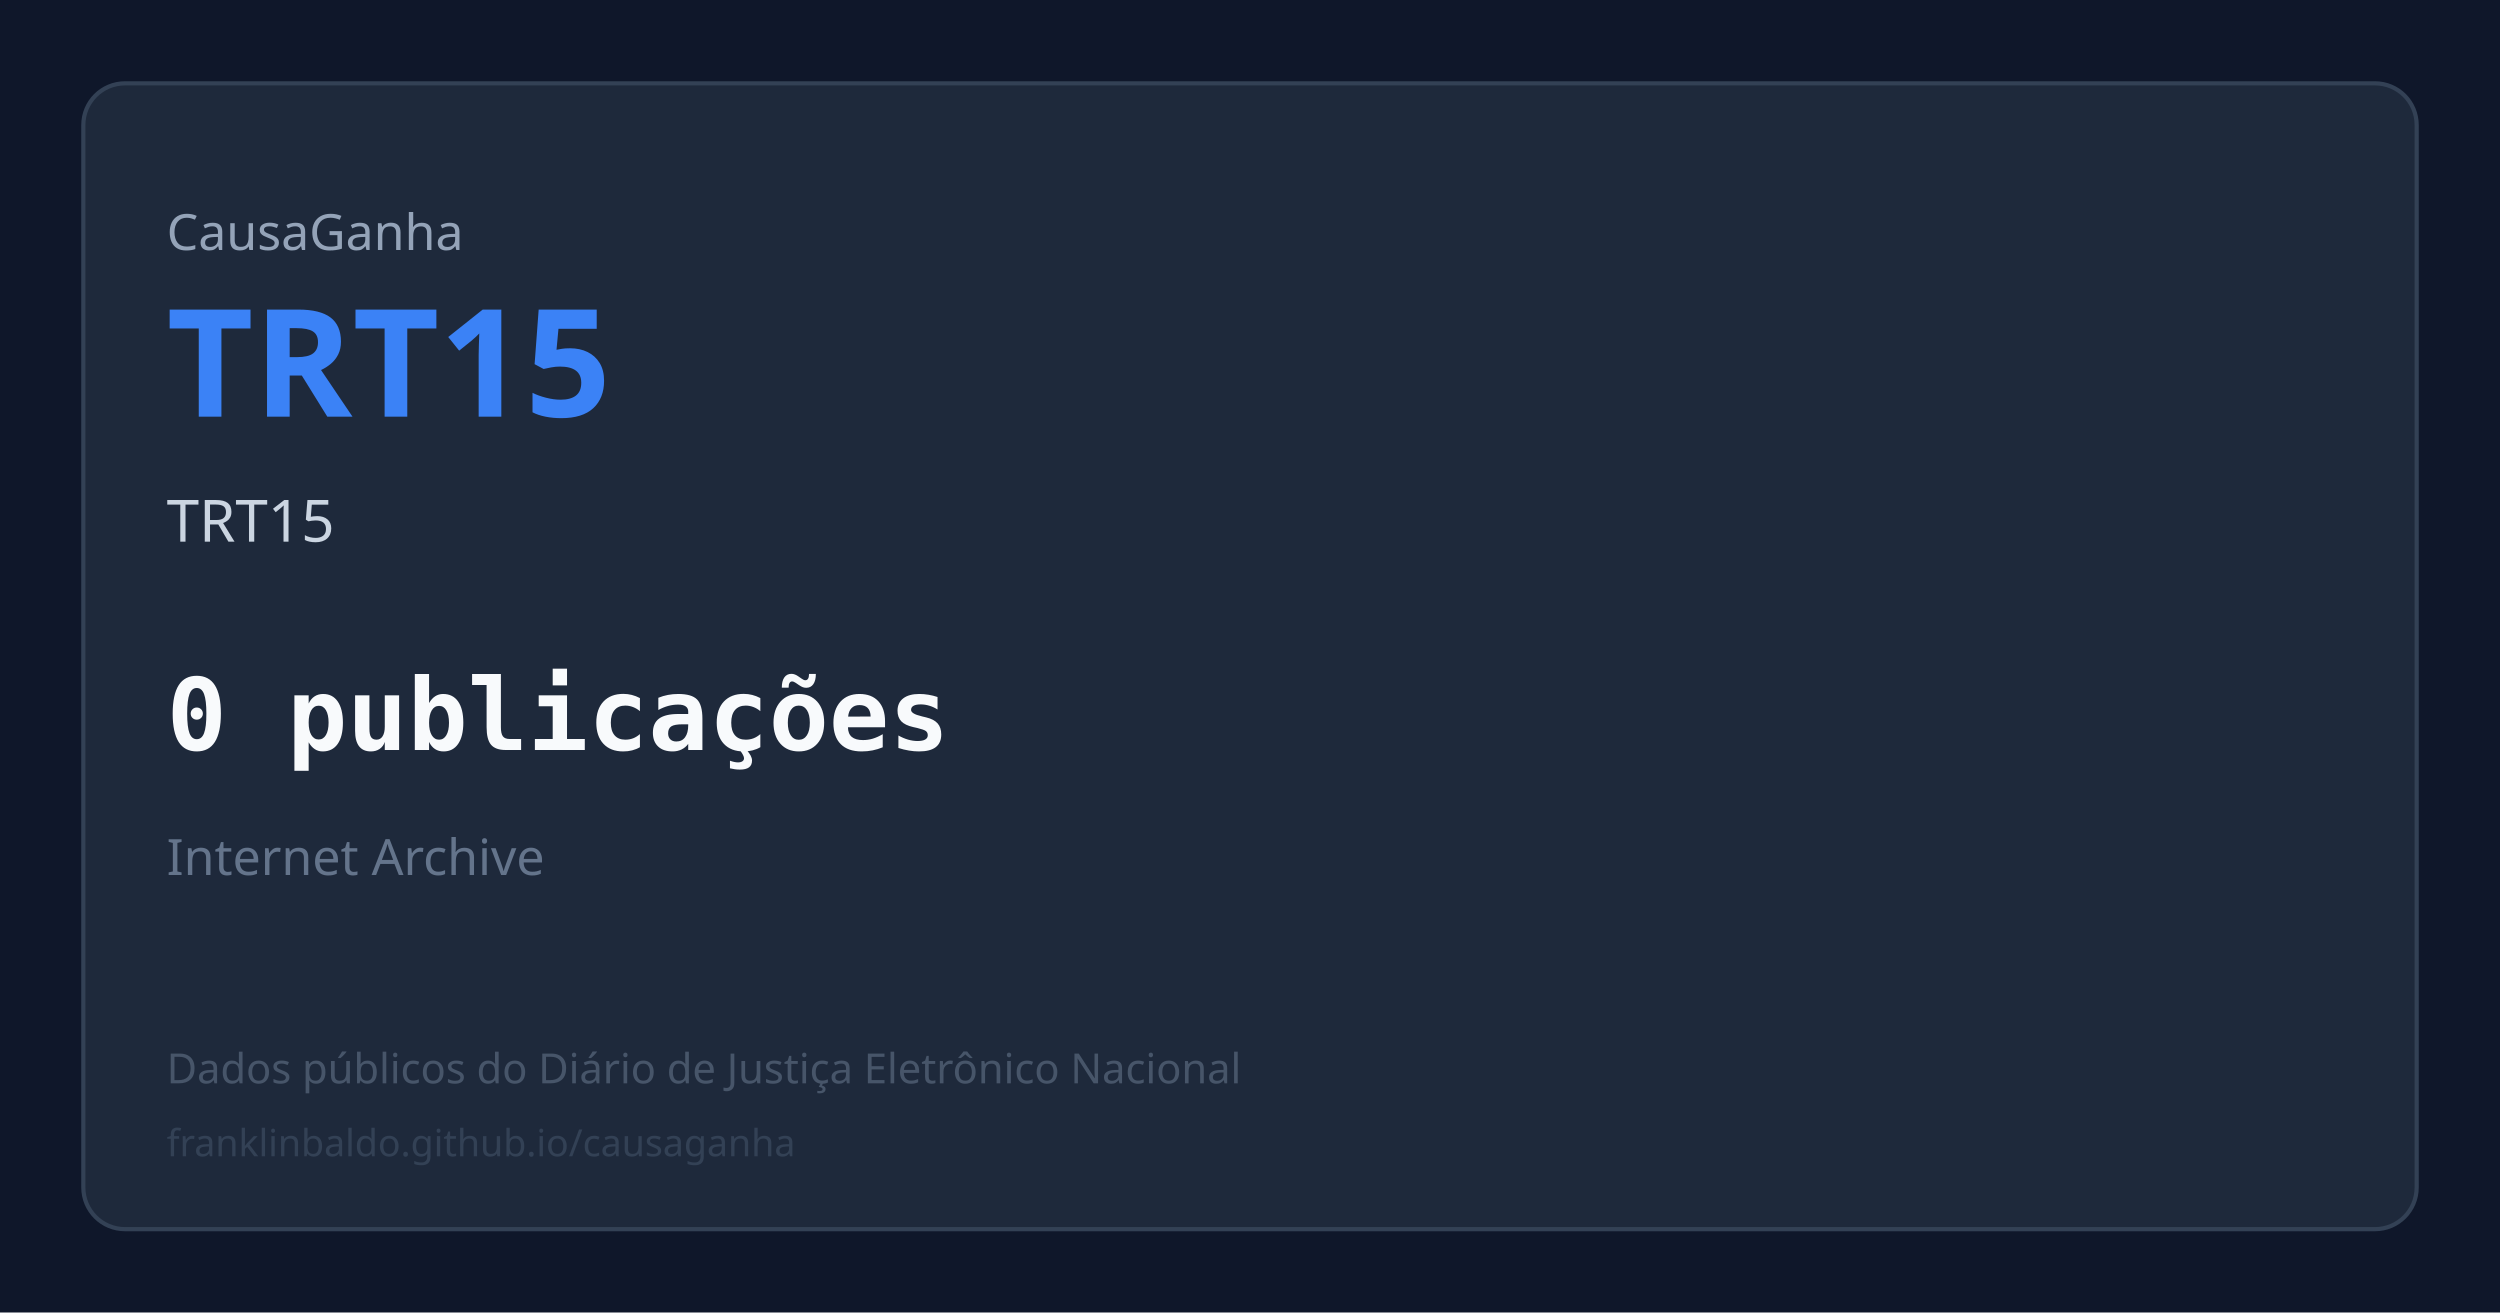
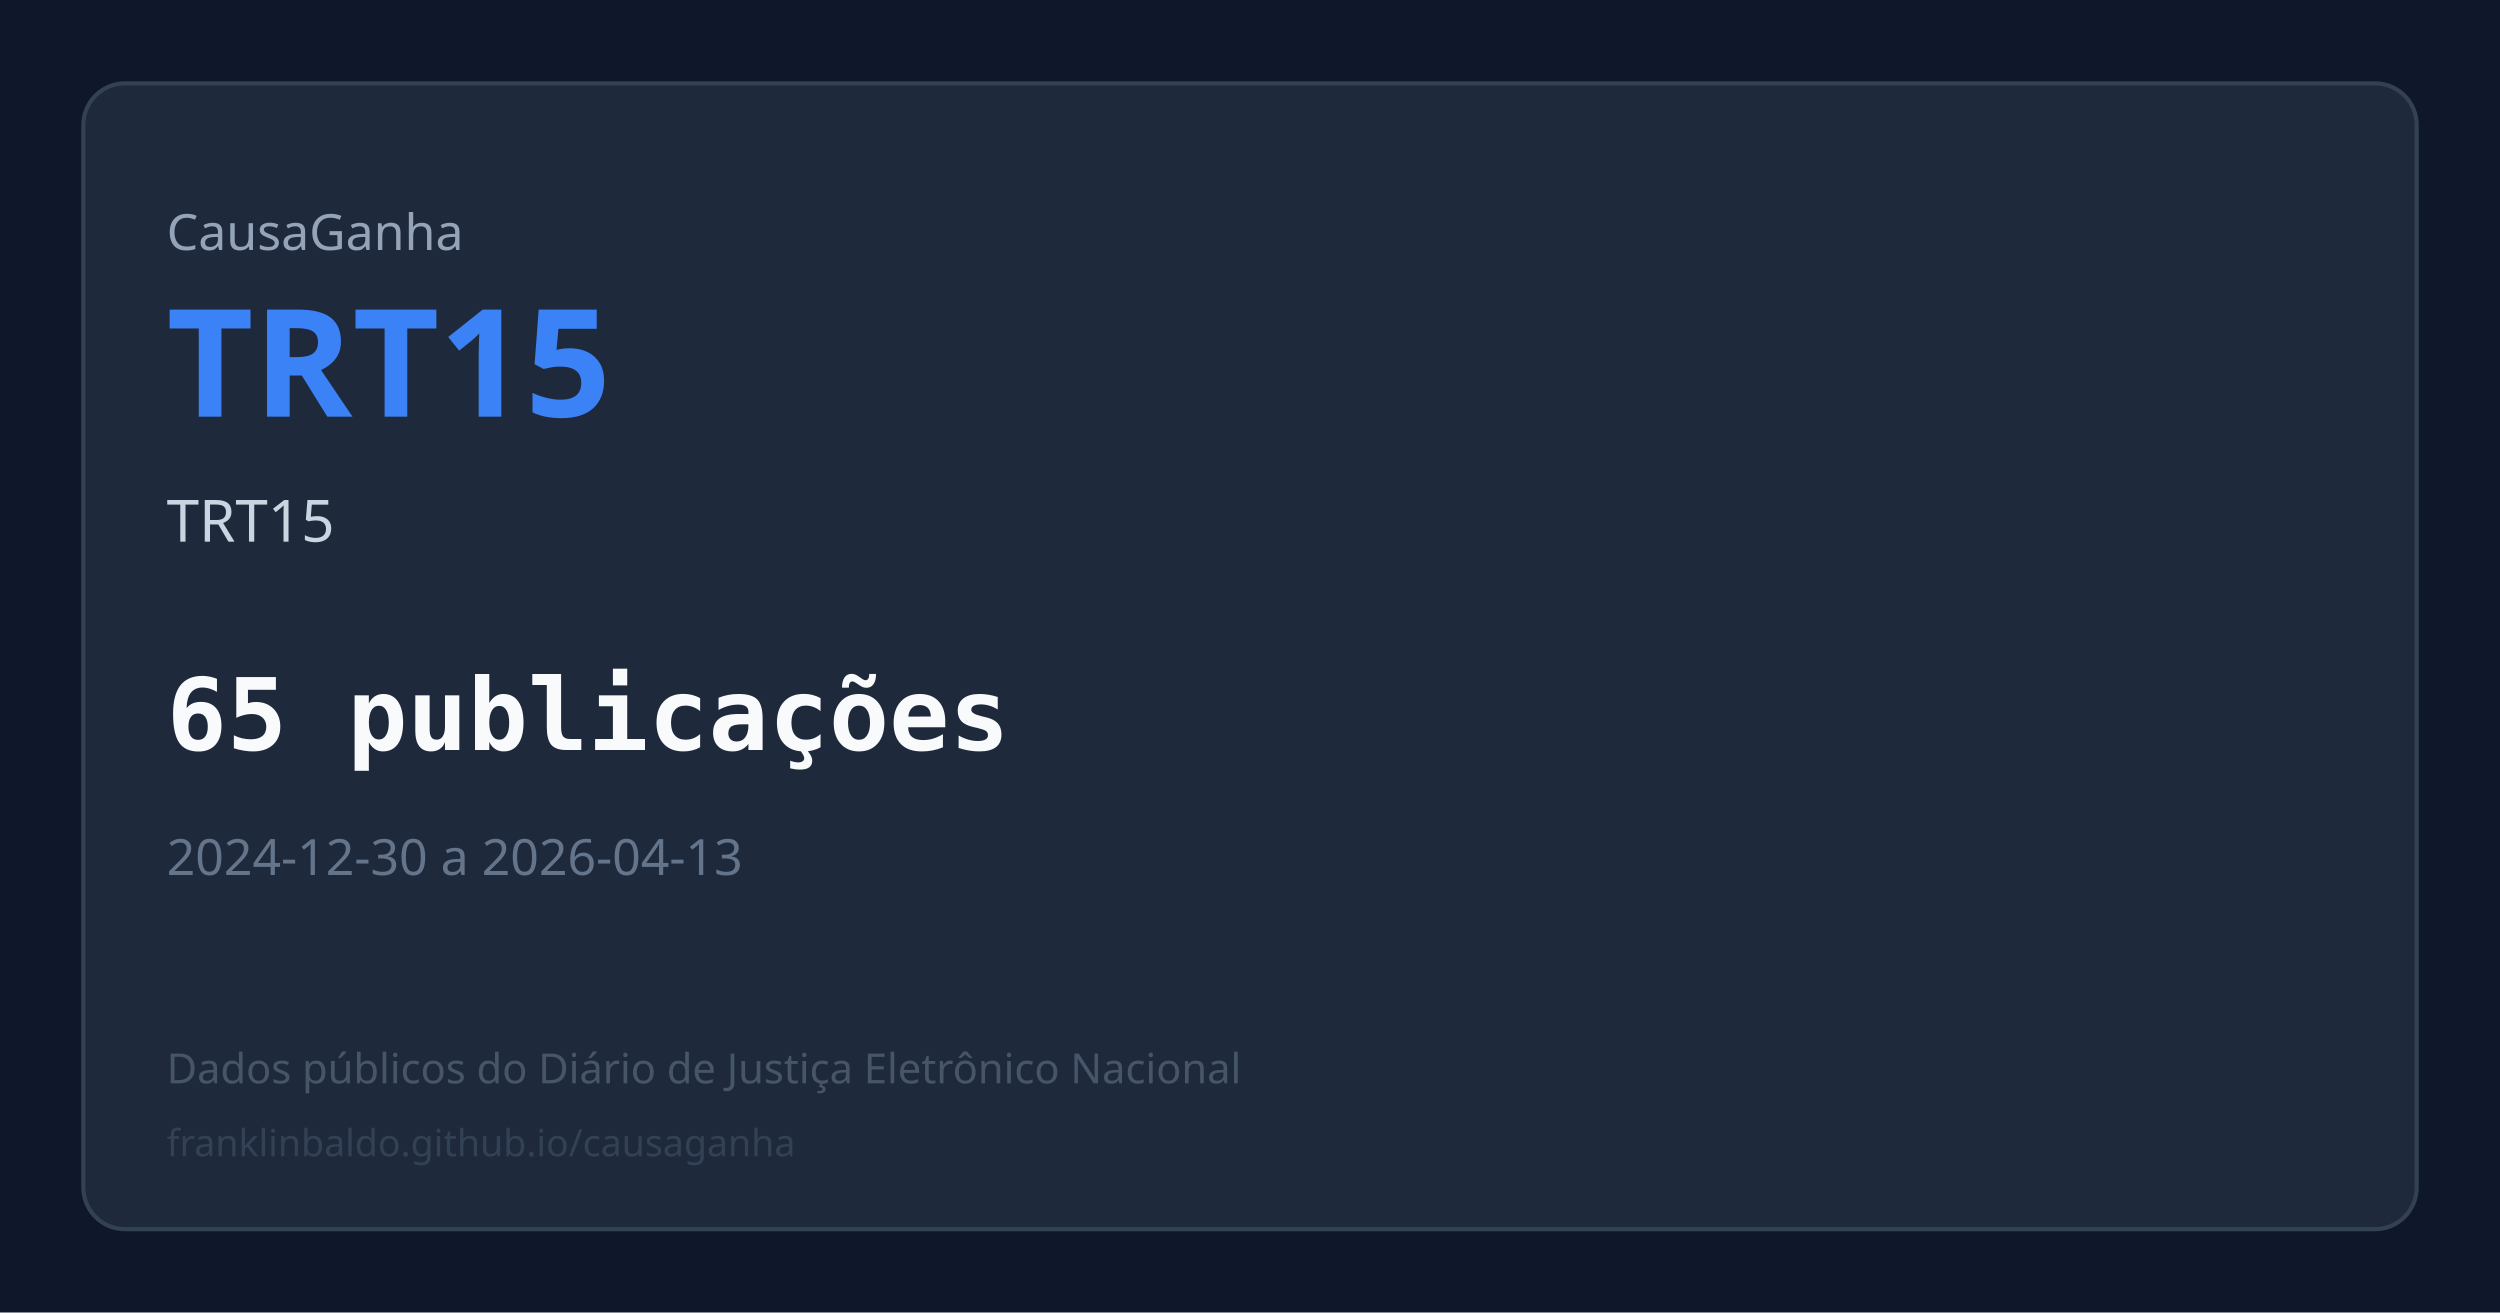
<svg xmlns="http://www.w3.org/2000/svg" width="1200" height="630">
  <rect width="1200" height="630" fill="#0f172a" />
  <rect x="40" y="40" width="1120" height="550" rx="20" fill="#1e293b" stroke="#334155" stroke-width="2" />
  <text x="80" y="120" font-family="system-ui,sans-serif" font-size="24" fill="#94a3b8">CausaGanha</text>
  <text x="80" y="200" font-family="system-ui,sans-serif" font-size="72" font-weight="bold" fill="#3b82f6">TRT15</text>
  <text x="80" y="260" font-family="system-ui,sans-serif" font-size="28" fill="#cbd5e1">TRT15</text>
-   <text x="80" y="360" font-family="monospace" font-size="48" font-weight="bold" fill="#f8fafc">0 publicações</text>
-   <text x="80" y="420" font-family="system-ui,sans-serif" font-size="24" fill="#64748b">Internet Archive</text>
+   <text x="80" y="360" font-family="monospace" font-size="48" font-weight="bold" fill="#f8fafc">65 publicações</text>
+   <text x="80" y="420" font-family="system-ui,sans-serif" font-size="24" fill="#64748b">2024-12-30 a 2026-04-13</text>
  <text x="80" y="520" font-family="system-ui,sans-serif" font-size="20" fill="#475569">Dados públicos do Diário de Justiça Eletrônico Nacional</text>
  <text x="80" y="555" font-family="system-ui,sans-serif" font-size="18" fill="#334155">franklinbaldo.github.io/causaganha</text>
</svg>
